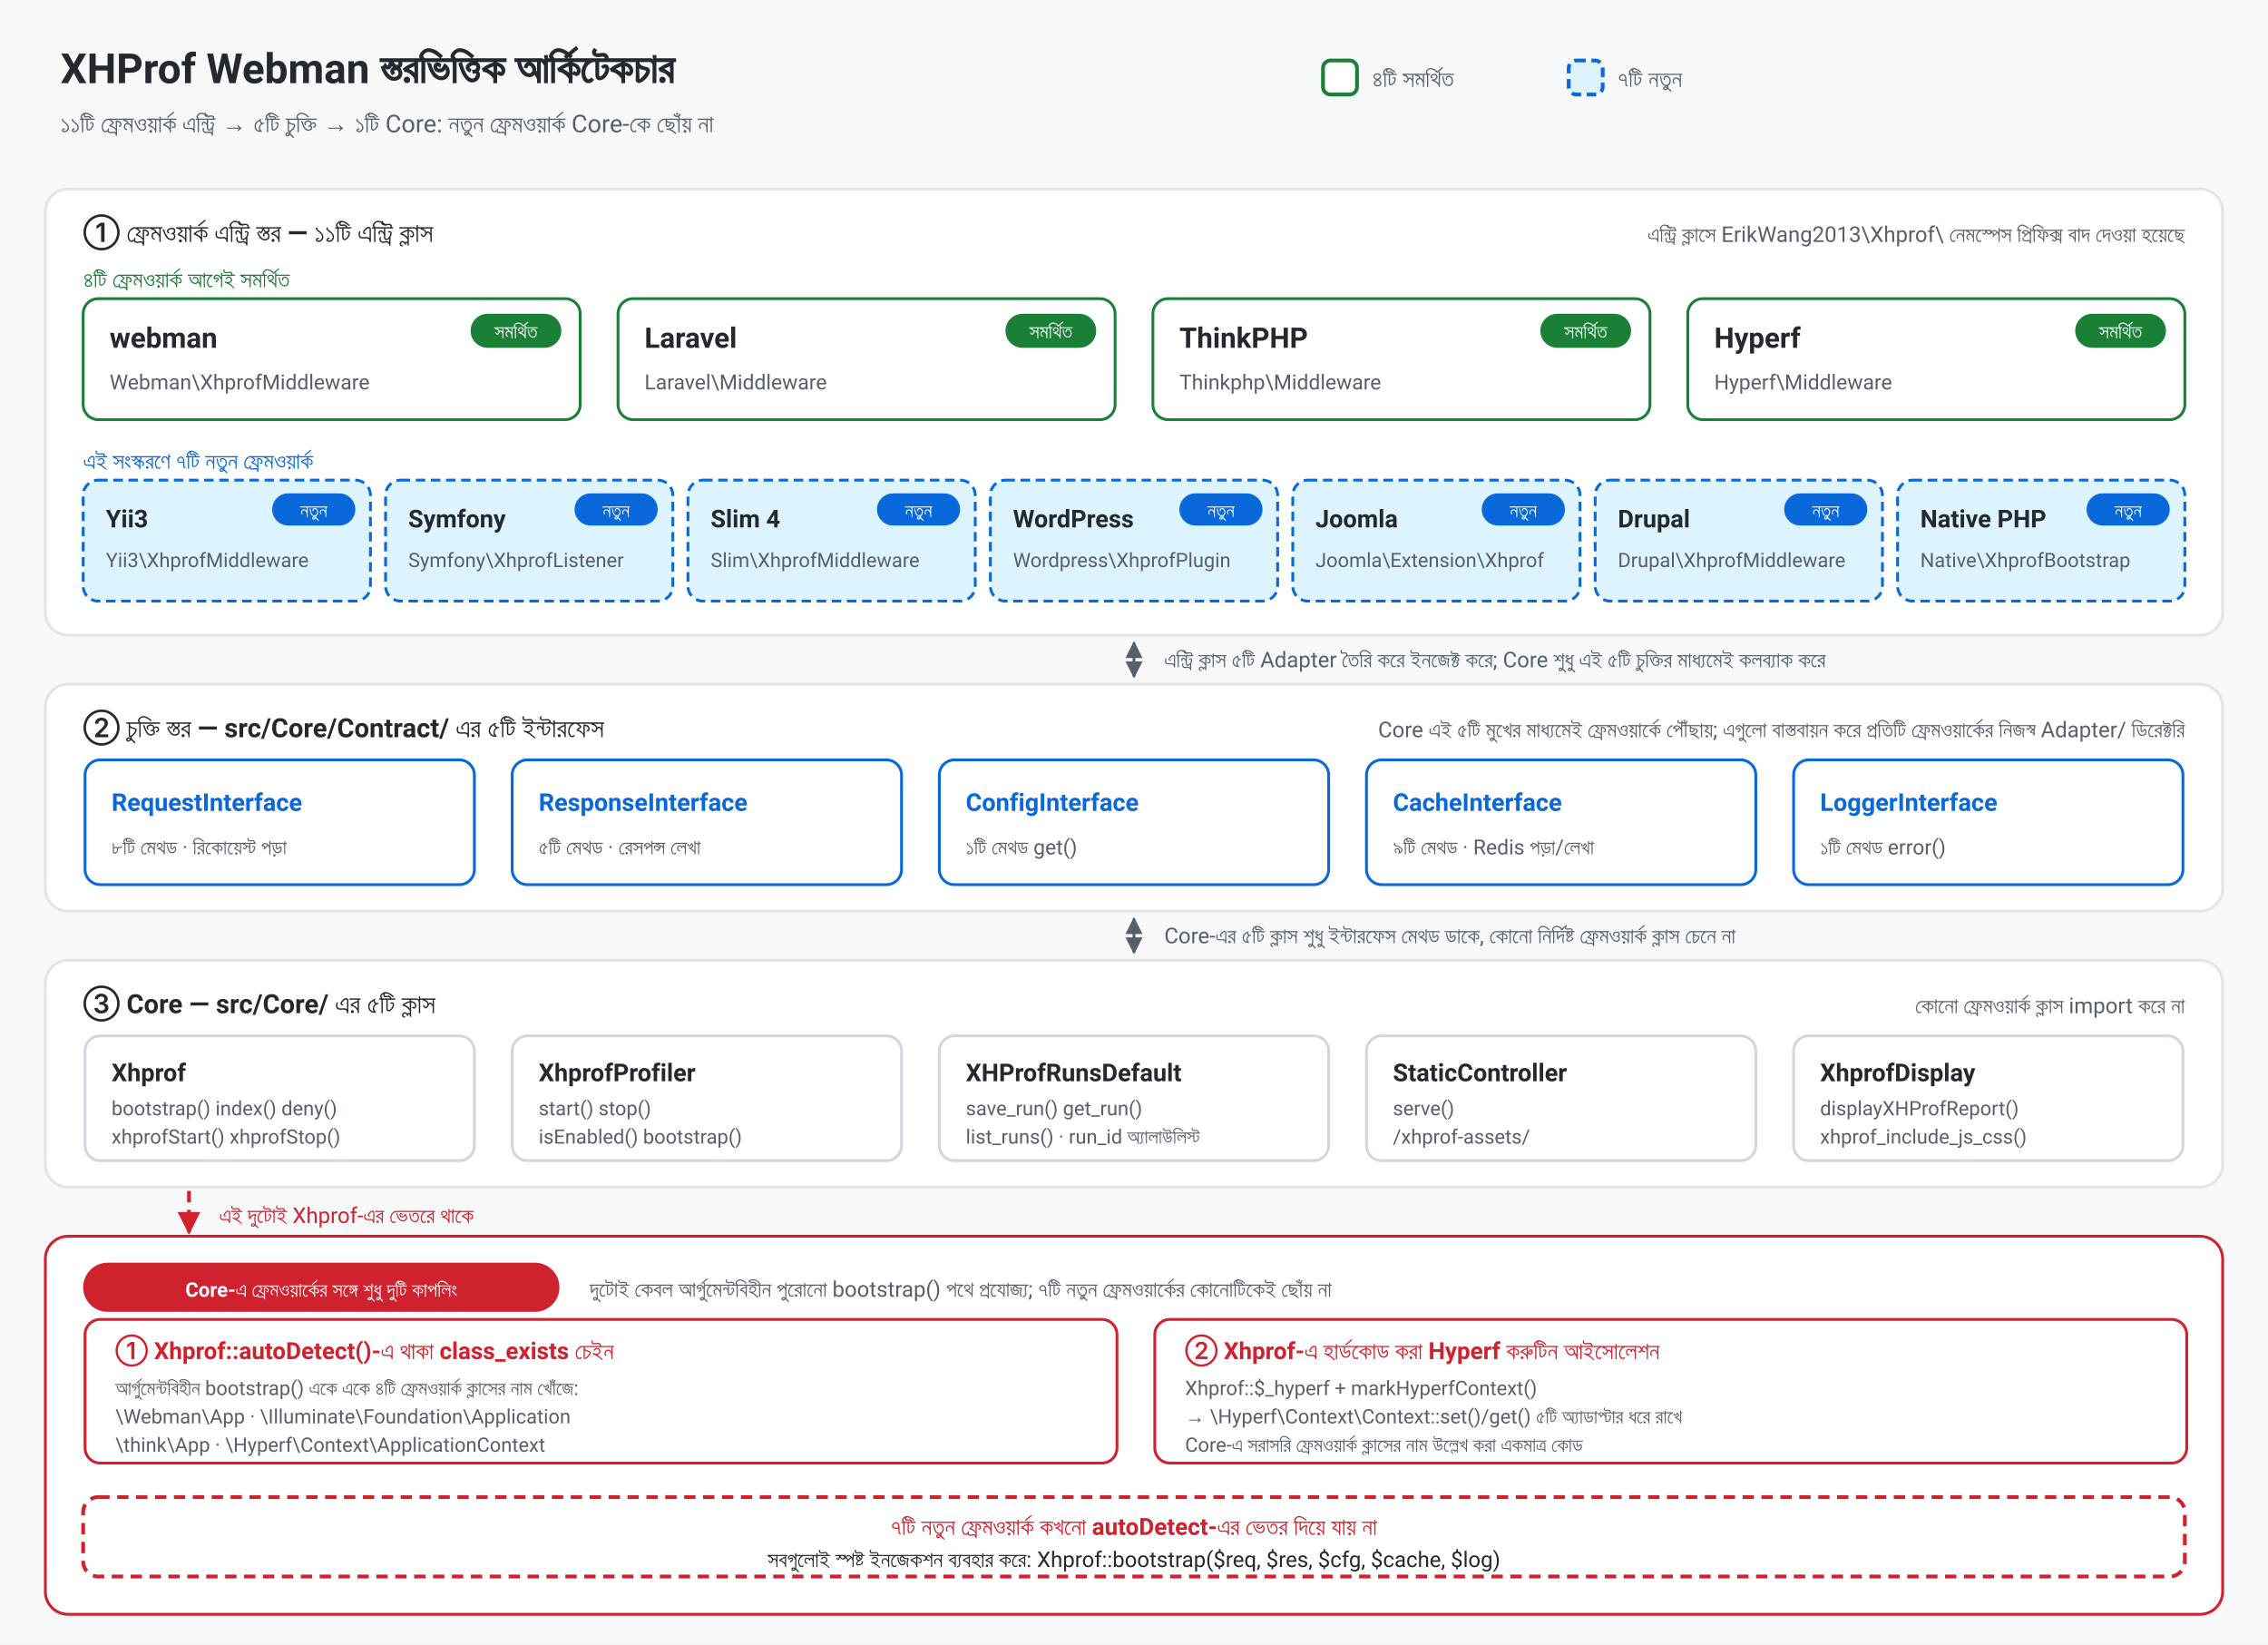
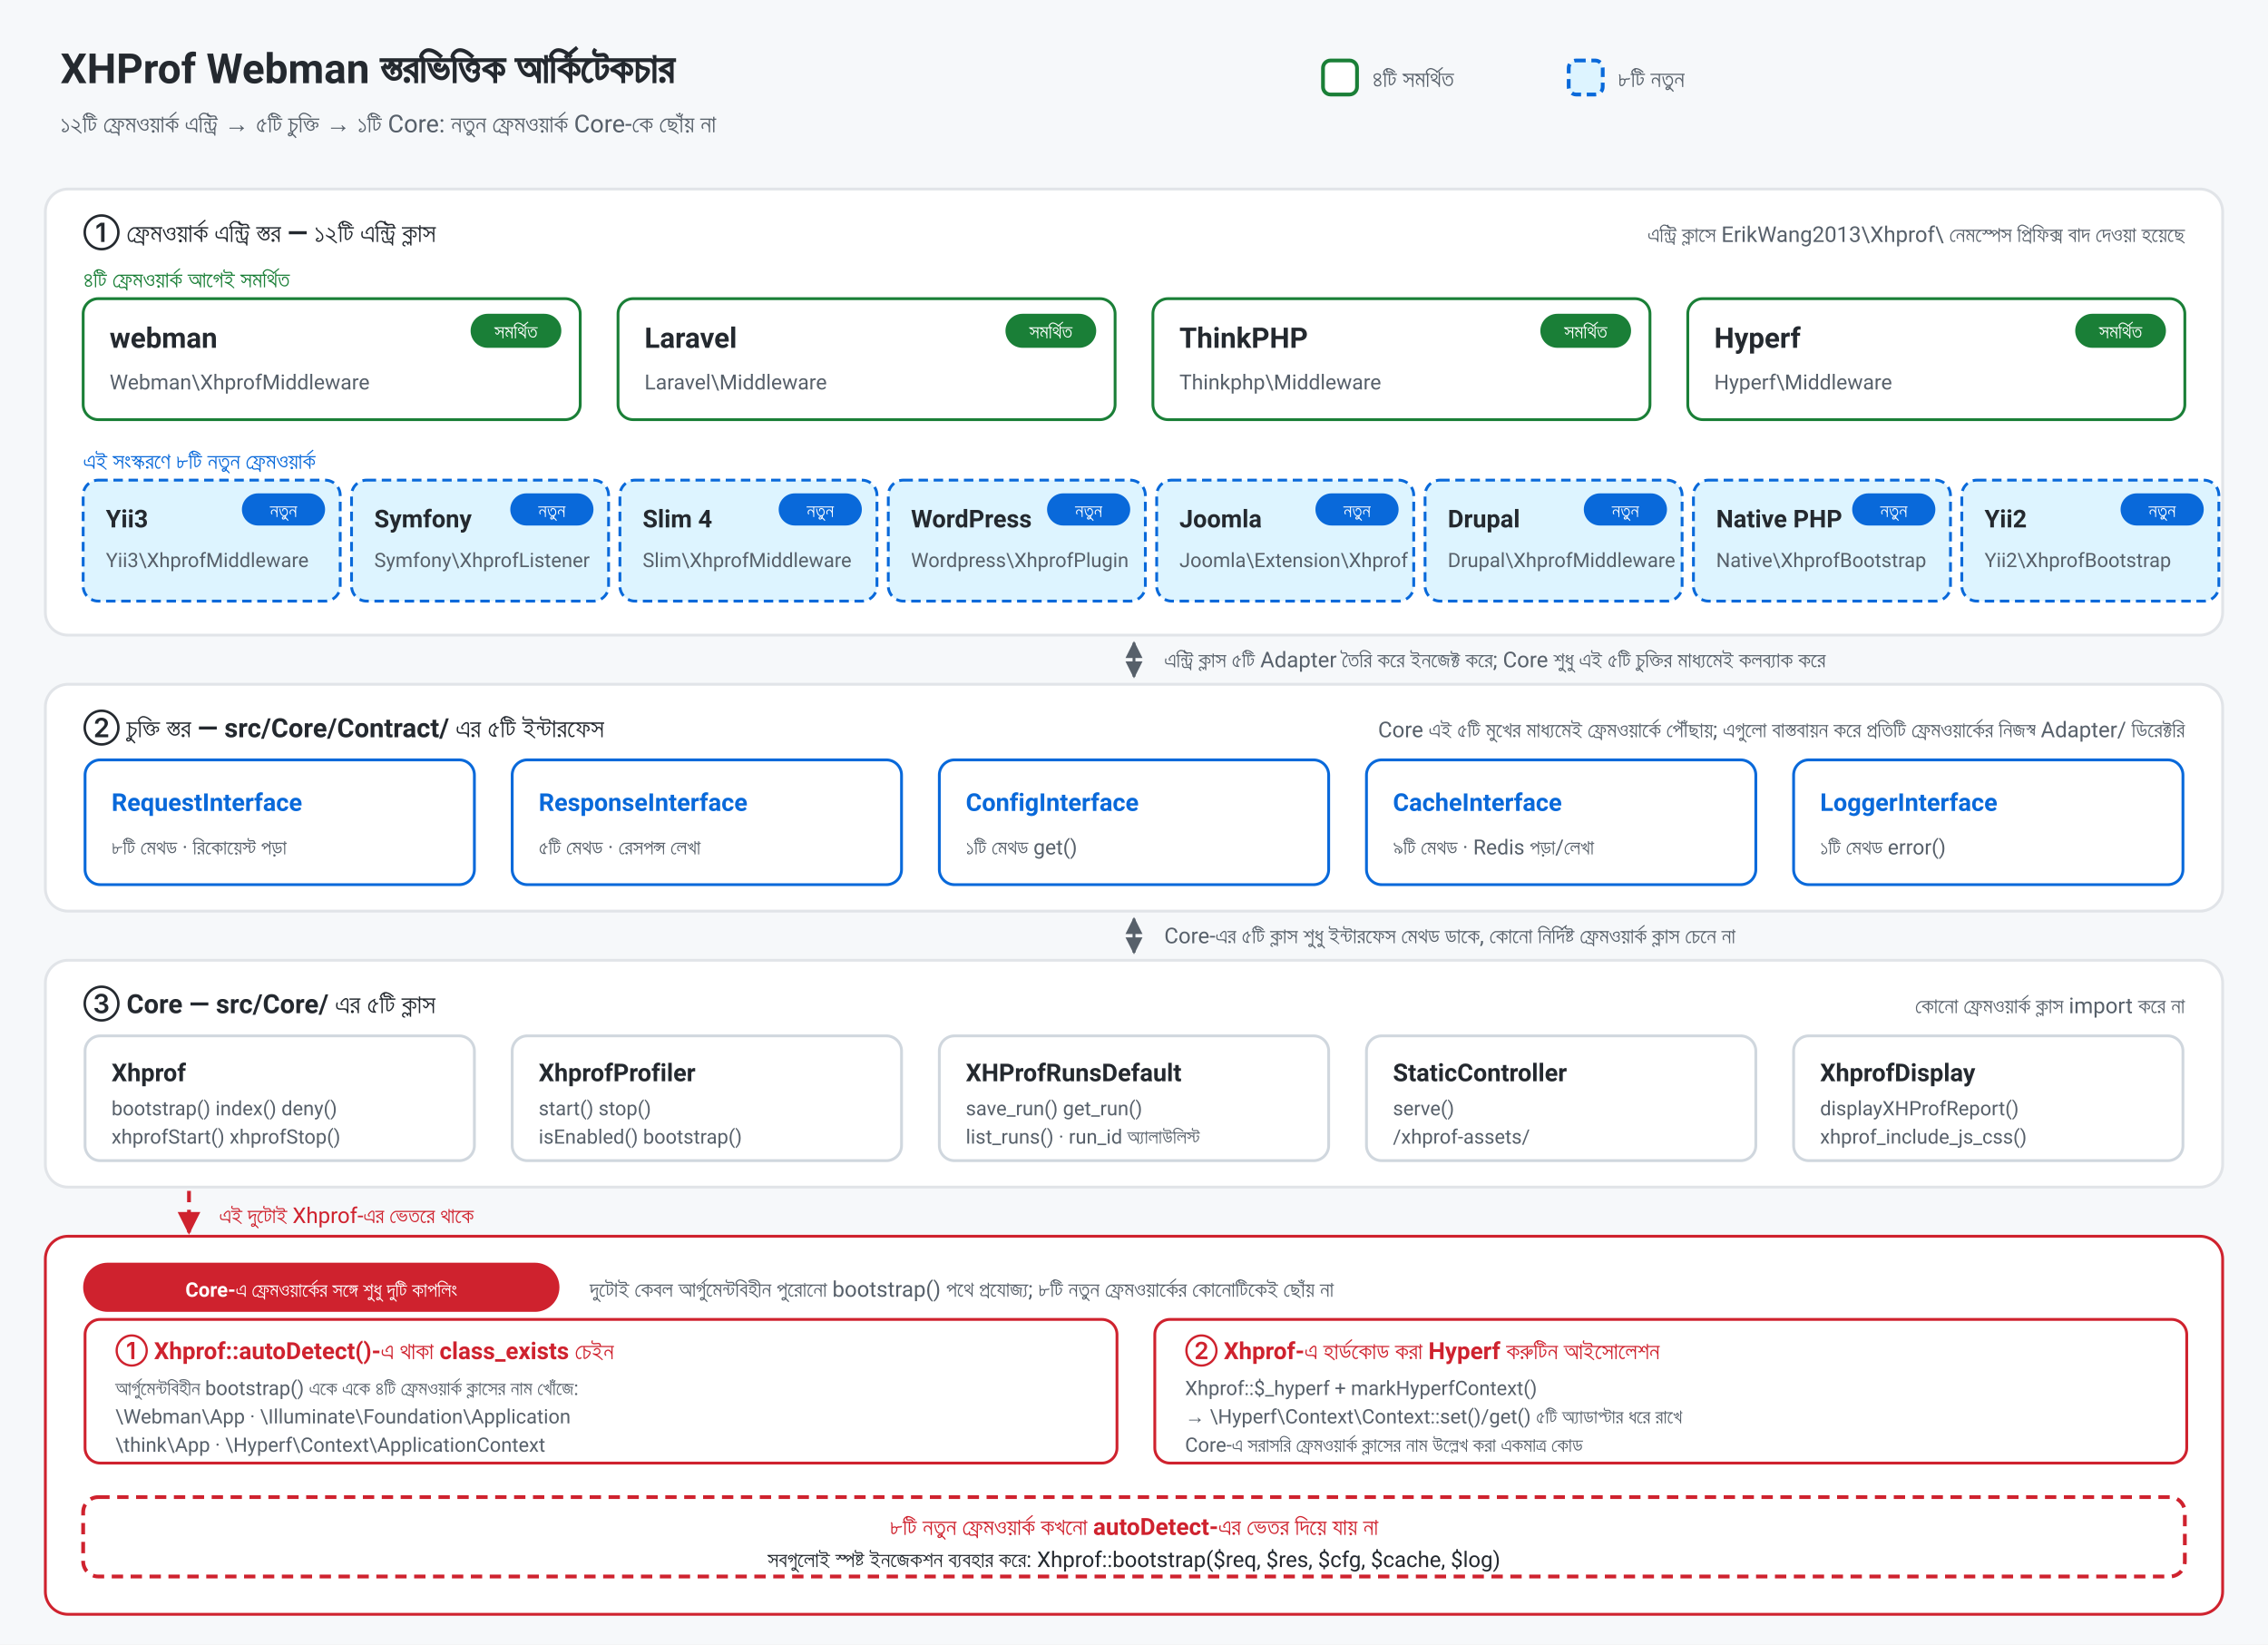
<svg xmlns="http://www.w3.org/2000/svg" viewBox="0 0 1200 870" width="1200" height="870" role="img" font-family="-apple-system, BlinkMacSystemFont, &quot;Segoe UI&quot;, Roboto, &quot;Helvetica Neue&quot;, Arial, &quot;Noto Sans SC&quot;, &quot;PingFang SC&quot;, &quot;Microsoft YaHei&quot;, sans-serif">
  <defs>
    <marker id="arrow" viewBox="0 0 10 10" refX="9" refY="5" markerWidth="6" markerHeight="6" orient="auto-start-reverse">
      <path d="M0,0 L10,5 L0,10 z" fill="#57606a" />
    </marker>
    <marker id="arrow-red" viewBox="0 0 10 10" refX="9" refY="5" markerWidth="6" markerHeight="6" orient="auto-start-reverse">
      <path d="M0,0 L10,5 L0,10 z" fill="#cf222e" />
    </marker>
  </defs>
  <rect x="0" y="0" width="1200" height="870" fill="#f6f8fa" />
  <text x="32" y="44" font-size="22" font-weight="700" fill="#24292f">XHProf Webman স্তরভিত্তিক আর্কিটেকচার</text>
-   <text x="32" y="70" font-size="13" fill="#57606a">১১টি ফ্রেমওয়ার্ক এন্ট্রি → ৫টি চুক্তি → ১টি Core: নতুন ফ্রেমওয়ার্ক Core-কে ছোঁয় না</text>
+   <text x="32" y="70" font-size="13" fill="#57606a">১২টি ফ্রেমওয়ার্ক এন্ট্রি → ৫টি চুক্তি → ১টি Core: নতুন ফ্রেমওয়ার্ক Core-কে ছোঁয় না</text>
  <rect x="700" y="32" width="18" height="18" rx="4" fill="#ffffff" stroke="#1a7f37" stroke-width="2" />
  <text x="726" y="46" font-size="12.5" fill="#57606a">৪টি সমর্থিত</text>
  <rect x="830" y="32" width="18" height="18" rx="4" fill="#ddf4ff" stroke="#0969da" stroke-width="2" stroke-dasharray="5 3" />
-   <text x="856" y="46" font-size="12.5" fill="#57606a">৭টি নতুন</text>
+   <text x="856" y="46" font-size="12.5" fill="#57606a">৮টি নতুন</text>
  <rect x="24" y="100" width="1152" height="236" rx="12" fill="#ffffff" stroke="#e1e4e8" stroke-width="1.5" />
-   <text x="44" y="128" font-size="14" font-weight="600" fill="#24292f">① ফ্রেমওয়ার্ক এন্ট্রি স্তর — ১১টি এন্ট্রি ক্লাস</text>
+   <text x="44" y="128" font-size="14" font-weight="600" fill="#24292f">① ফ্রেমওয়ার্ক এন্ট্রি স্তর — ১২টি এন্ট্রি ক্লাস</text>
  <text x="1156" y="128" font-size="11.5" fill="#57606a" text-anchor="end">এন্ট্রি ক্লাসে ErikWang2013\Xhprof\ নেমস্পেস প্রিফিক্স বাদ দেওয়া হয়েছে</text>
  <text x="44" y="152" font-size="12" font-weight="600" fill="#1a7f37">৪টি ফ্রেমওয়ার্ক আগেই সমর্থিত</text>
  <rect x="44" y="158" width="263" height="64" rx="8" fill="#ffffff" stroke="#1a7f37" stroke-width="1.5" />
  <text x="58" y="184" font-size="15" font-weight="600" fill="#24292f">webman</text>
  <text x="58" y="206" font-size="11" fill="#57606a">Webman\XhprofMiddleware</text>
  <rect x="249" y="166" width="48" height="18" rx="9" fill="#1a7f37" />
  <text x="273" y="179" font-size="10.5" fill="#ffffff" text-anchor="middle">সমর্থিত</text>
  <rect x="327" y="158" width="263" height="64" rx="8" fill="#ffffff" stroke="#1a7f37" stroke-width="1.5" />
  <text x="341" y="184" font-size="15" font-weight="600" fill="#24292f">Laravel</text>
  <text x="341" y="206" font-size="11" fill="#57606a">Laravel\Middleware</text>
  <rect x="532" y="166" width="48" height="18" rx="9" fill="#1a7f37" />
  <text x="556" y="179" font-size="10.5" fill="#ffffff" text-anchor="middle">সমর্থিত</text>
  <rect x="610" y="158" width="263" height="64" rx="8" fill="#ffffff" stroke="#1a7f37" stroke-width="1.5" />
  <text x="624" y="184" font-size="15" font-weight="600" fill="#24292f">ThinkPHP</text>
  <text x="624" y="206" font-size="11" fill="#57606a">Thinkphp\Middleware</text>
  <rect x="815" y="166" width="48" height="18" rx="9" fill="#1a7f37" />
  <text x="839" y="179" font-size="10.5" fill="#ffffff" text-anchor="middle">সমর্থিত</text>
  <rect x="893" y="158" width="263" height="64" rx="8" fill="#ffffff" stroke="#1a7f37" stroke-width="1.5" />
  <text x="907" y="184" font-size="15" font-weight="600" fill="#24292f">Hyperf</text>
  <text x="907" y="206" font-size="11" fill="#57606a">Hyperf\Middleware</text>
  <rect x="1098" y="166" width="48" height="18" rx="9" fill="#1a7f37" />
  <text x="1122" y="179" font-size="10.5" fill="#ffffff" text-anchor="middle">সমর্থিত</text>
-   <text x="44" y="248" font-size="12" font-weight="600" fill="#0969da">এই সংস্করণে ৭টি নতুন ফ্রেমওয়ার্ক</text>
-   <rect x="44" y="254" width="152" height="64" rx="8" fill="#ddf4ff" stroke="#0969da" stroke-width="1.5" stroke-dasharray="5 3" />
+   <text x="44" y="248" font-size="12" font-weight="600" fill="#0969da">এই সংস্করণে ৮টি নতুন ফ্রেমওয়ার্ক</text>
+   <rect x="44" y="254" width="136" height="64" rx="8" fill="#ddf4ff" stroke="#0969da" stroke-width="1.5" stroke-dasharray="5 3" />
  <text x="56" y="279" font-size="13" font-weight="600" fill="#24292f">Yii3</text>
  <text x="56" y="300" font-size="10.5" fill="#57606a">Yii3\XhprofMiddleware</text>
-   <rect x="144" y="261" width="44" height="17" rx="8.5" fill="#0969da" />
-   <text x="166" y="273.5" font-size="10" fill="#ffffff" text-anchor="middle">নতুন</text>
-   <rect x="204" y="254" width="152" height="64" rx="8" fill="#ddf4ff" stroke="#0969da" stroke-width="1.5" stroke-dasharray="5 3" />
-   <text x="216" y="279" font-size="13" font-weight="600" fill="#24292f">Symfony</text>
-   <text x="216" y="300" font-size="10.5" fill="#57606a">Symfony\XhprofListener</text>
-   <rect x="304" y="261" width="44" height="17" rx="8.5" fill="#0969da" />
-   <text x="326" y="273.5" font-size="10" fill="#ffffff" text-anchor="middle">নতুন</text>
-   <rect x="364" y="254" width="152" height="64" rx="8" fill="#ddf4ff" stroke="#0969da" stroke-width="1.5" stroke-dasharray="5 3" />
-   <text x="376" y="279" font-size="13" font-weight="600" fill="#24292f">Slim 4</text>
-   <text x="376" y="300" font-size="10.5" fill="#57606a">Slim\XhprofMiddleware</text>
-   <rect x="464" y="261" width="44" height="17" rx="8.5" fill="#0969da" />
-   <text x="486" y="273.5" font-size="10" fill="#ffffff" text-anchor="middle">নতুন</text>
-   <rect x="524" y="254" width="152" height="64" rx="8" fill="#ddf4ff" stroke="#0969da" stroke-width="1.5" stroke-dasharray="5 3" />
-   <text x="536" y="279" font-size="13" font-weight="600" fill="#24292f">WordPress</text>
-   <text x="536" y="300" font-size="10.5" fill="#57606a">Wordpress\XhprofPlugin</text>
-   <rect x="624" y="261" width="44" height="17" rx="8.5" fill="#0969da" />
-   <text x="646" y="273.5" font-size="10" fill="#ffffff" text-anchor="middle">নতুন</text>
-   <rect x="684" y="254" width="152" height="64" rx="8" fill="#ddf4ff" stroke="#0969da" stroke-width="1.5" stroke-dasharray="5 3" />
-   <text x="696" y="279" font-size="13" font-weight="600" fill="#24292f">Joomla</text>
-   <text x="696" y="300" font-size="10.5" fill="#57606a">Joomla\Extension\Xhprof</text>
-   <rect x="784" y="261" width="44" height="17" rx="8.5" fill="#0969da" />
-   <text x="806" y="273.5" font-size="10" fill="#ffffff" text-anchor="middle">নতুন</text>
-   <rect x="844" y="254" width="152" height="64" rx="8" fill="#ddf4ff" stroke="#0969da" stroke-width="1.5" stroke-dasharray="5 3" />
-   <text x="856" y="279" font-size="13" font-weight="600" fill="#24292f">Drupal</text>
-   <text x="856" y="300" font-size="10.5" fill="#57606a">Drupal\XhprofMiddleware</text>
-   <rect x="944" y="261" width="44" height="17" rx="8.5" fill="#0969da" />
-   <text x="966" y="273.5" font-size="10" fill="#ffffff" text-anchor="middle">নতুন</text>
+   <rect x="128" y="261" width="44" height="17" rx="8.5" fill="#0969da" />
+   <text x="150" y="273.5" font-size="10" fill="#ffffff" text-anchor="middle">নতুন</text>
+   <rect x="186" y="254" width="136" height="64" rx="8" fill="#ddf4ff" stroke="#0969da" stroke-width="1.5" stroke-dasharray="5 3" />
+   <text x="198" y="279" font-size="13" font-weight="600" fill="#24292f">Symfony</text>
+   <text x="198" y="300" font-size="10.5" fill="#57606a">Symfony\XhprofListener</text>
+   <rect x="270" y="261" width="44" height="17" rx="8.5" fill="#0969da" />
+   <text x="292" y="273.5" font-size="10" fill="#ffffff" text-anchor="middle">নতুন</text>
+   <rect x="328" y="254" width="136" height="64" rx="8" fill="#ddf4ff" stroke="#0969da" stroke-width="1.5" stroke-dasharray="5 3" />
+   <text x="340" y="279" font-size="13" font-weight="600" fill="#24292f">Slim 4</text>
+   <text x="340" y="300" font-size="10.5" fill="#57606a">Slim\XhprofMiddleware</text>
+   <rect x="412" y="261" width="44" height="17" rx="8.5" fill="#0969da" />
+   <text x="434" y="273.5" font-size="10" fill="#ffffff" text-anchor="middle">নতুন</text>
+   <rect x="470" y="254" width="136" height="64" rx="8" fill="#ddf4ff" stroke="#0969da" stroke-width="1.5" stroke-dasharray="5 3" />
+   <text x="482" y="279" font-size="13" font-weight="600" fill="#24292f">WordPress</text>
+   <text x="482" y="300" font-size="10.5" fill="#57606a">Wordpress\XhprofPlugin</text>
+   <rect x="554" y="261" width="44" height="17" rx="8.5" fill="#0969da" />
+   <text x="576" y="273.5" font-size="10" fill="#ffffff" text-anchor="middle">নতুন</text>
+   <rect x="612" y="254" width="136" height="64" rx="8" fill="#ddf4ff" stroke="#0969da" stroke-width="1.5" stroke-dasharray="5 3" />
+   <text x="624" y="279" font-size="13" font-weight="600" fill="#24292f">Joomla</text>
+   <text x="624" y="300" font-size="10.5" fill="#57606a">Joomla\Extension\Xhprof</text>
+   <rect x="696" y="261" width="44" height="17" rx="8.5" fill="#0969da" />
+   <text x="718" y="273.5" font-size="10" fill="#ffffff" text-anchor="middle">নতুন</text>
+   <rect x="754" y="254" width="136" height="64" rx="8" fill="#ddf4ff" stroke="#0969da" stroke-width="1.5" stroke-dasharray="5 3" />
+   <text x="766" y="279" font-size="13" font-weight="600" fill="#24292f">Drupal</text>
+   <text x="766" y="300" font-size="10.5" fill="#57606a">Drupal\XhprofMiddleware</text>
+   <rect x="838" y="261" width="44" height="17" rx="8.5" fill="#0969da" />
+   <text x="860" y="273.5" font-size="10" fill="#ffffff" text-anchor="middle">নতুন</text>
  <line x1="600" y1="340" x2="600" y2="358" stroke="#57606a" stroke-width="1.5" marker-start="url(#arrow)" marker-end="url(#arrow)" />
  <text x="616" y="353" font-size="11.5" fill="#57606a">এন্ট্রি ক্লাস ৫টি Adapter তৈরি করে ইনজেক্ট করে; Core শুধু এই ৫টি চুক্তির মাধ্যমেই কলব্যাক করে</text>
  <rect x="24" y="362" width="1152" height="120" rx="12" fill="#ffffff" stroke="#e1e4e8" stroke-width="1.5" />
  <text x="44" y="390" font-size="14" font-weight="600" fill="#24292f">② চুক্তি স্তর — src/Core/Contract/ এর ৫টি ইন্টারফেস</text>
  <text x="1156" y="390" font-size="11.5" fill="#57606a" text-anchor="end">Core এই ৫টি মুখের মাধ্যমেই ফ্রেমওয়ার্কে পৌঁছায়; এগুলো বাস্তবায়ন করে প্রতিটি ফ্রেমওয়ার্কের নিজস্ব Adapter/ ডিরেক্টরি</text>
  <rect x="45" y="402" width="206" height="66" rx="8" fill="#ffffff" stroke="#0969da" stroke-width="1.5" />
  <text x="59" y="429" font-size="13" font-weight="600" fill="#0969da">RequestInterface</text>
  <text x="59" y="452" font-size="11" fill="#57606a">৮টি মেথড · রিকোয়েস্ট পড়া</text>
  <rect x="271" y="402" width="206" height="66" rx="8" fill="#ffffff" stroke="#0969da" stroke-width="1.5" />
  <text x="285" y="429" font-size="13" font-weight="600" fill="#0969da">ResponseInterface</text>
  <text x="285" y="452" font-size="11" fill="#57606a">৫টি মেথড · রেসপন্স লেখা</text>
  <rect x="497" y="402" width="206" height="66" rx="8" fill="#ffffff" stroke="#0969da" stroke-width="1.5" />
  <text x="511" y="429" font-size="13" font-weight="600" fill="#0969da">ConfigInterface</text>
  <text x="511" y="452" font-size="11" fill="#57606a">১টি মেথড get()</text>
  <rect x="723" y="402" width="206" height="66" rx="8" fill="#ffffff" stroke="#0969da" stroke-width="1.5" />
  <text x="737" y="429" font-size="13" font-weight="600" fill="#0969da">CacheInterface</text>
  <text x="737" y="452" font-size="11" fill="#57606a">৯টি মেথড · Redis পড়া/লেখা</text>
  <rect x="949" y="402" width="206" height="66" rx="8" fill="#ffffff" stroke="#0969da" stroke-width="1.5" />
  <text x="963" y="429" font-size="13" font-weight="600" fill="#0969da">LoggerInterface</text>
  <text x="963" y="452" font-size="11" fill="#57606a">১টি মেথড error()</text>
  <line x1="600" y1="486" x2="600" y2="504" stroke="#57606a" stroke-width="1.5" marker-start="url(#arrow)" marker-end="url(#arrow)" />
  <text x="616" y="499" font-size="11.5" fill="#57606a">Core-এর ৫টি ক্লাস শুধু ইন্টারফেস মেথড ডাকে, কোনো নির্দিষ্ট ফ্রেমওয়ার্ক ক্লাস চেনে না</text>
  <rect x="24" y="508" width="1152" height="120" rx="12" fill="#ffffff" stroke="#e1e4e8" stroke-width="1.5" />
  <text x="44" y="536" font-size="14" font-weight="600" fill="#24292f">③ Core — src/Core/ এর ৫টি ক্লাস</text>
  <text x="1156" y="536" font-size="11.5" fill="#57606a" text-anchor="end">কোনো ফ্রেমওয়ার্ক ক্লাস import করে না</text>
  <rect x="45" y="548" width="206" height="66" rx="8" fill="#ffffff" stroke="#d0d7de" stroke-width="1.5" />
  <text x="59" y="572" font-size="13" font-weight="600" fill="#24292f">Xhprof</text>
  <text x="59" y="590" font-size="10.5" fill="#57606a">bootstrap() index() deny()</text>
  <text x="59" y="605" font-size="10.5" fill="#57606a">xhprofStart() xhprofStop()</text>
  <rect x="271" y="548" width="206" height="66" rx="8" fill="#ffffff" stroke="#d0d7de" stroke-width="1.5" />
  <text x="285" y="572" font-size="13" font-weight="600" fill="#24292f">XhprofProfiler</text>
  <text x="285" y="590" font-size="10.5" fill="#57606a">start() stop()</text>
  <text x="285" y="605" font-size="10.5" fill="#57606a">isEnabled() bootstrap()</text>
  <rect x="497" y="548" width="206" height="66" rx="8" fill="#ffffff" stroke="#d0d7de" stroke-width="1.5" />
  <text x="511" y="572" font-size="13" font-weight="600" fill="#24292f">XHProfRunsDefault</text>
  <text x="511" y="590" font-size="10.5" fill="#57606a">save_run() get_run()</text>
  <text x="511" y="605" font-size="10.5" fill="#57606a">list_runs() · run_id অ্যালাউলিস্ট</text>
  <rect x="723" y="548" width="206" height="66" rx="8" fill="#ffffff" stroke="#d0d7de" stroke-width="1.5" />
  <text x="737" y="572" font-size="13" font-weight="600" fill="#24292f">StaticController</text>
  <text x="737" y="590" font-size="10.5" fill="#57606a">serve()</text>
  <text x="737" y="605" font-size="10.5" fill="#57606a">/xhprof-assets/</text>
  <rect x="949" y="548" width="206" height="66" rx="8" fill="#ffffff" stroke="#d0d7de" stroke-width="1.5" />
  <text x="963" y="572" font-size="13" font-weight="600" fill="#24292f">XhprofDisplay</text>
  <text x="963" y="590" font-size="10.5" fill="#57606a">displayXHProfReport()</text>
  <text x="963" y="605" font-size="10.5" fill="#57606a">xhprof_include_js_css()</text>
  <line x1="100" y1="630" x2="100" y2="652" stroke="#cf222e" stroke-width="2" stroke-dasharray="6 4" marker-end="url(#arrow-red)" />
  <text x="116" y="647" font-size="11.5" fill="#cf222e">এই দুটোই Xhprof-এর ভেতরে থাকে</text>
  <rect x="24" y="654" width="1152" height="200" rx="12" fill="#ffffff" stroke="#cf222e" stroke-width="1.5" />
  <rect x="44" y="668" width="252" height="26" rx="13" fill="#cf222e" />
  <text x="170" y="686" font-size="10.63" font-weight="600" fill="#ffffff" text-anchor="middle">Core-এ ফ্রেমওয়ার্কের সঙ্গে শুধু দুটি কাপলিং</text>
-   <text x="312" y="686" font-size="11.5" fill="#57606a">দুটোই কেবল আর্গুমেন্টবিহীন পুরোনো bootstrap() পথে প্রযোজ্য; ৭টি নতুন ফ্রেমওয়ার্কের কোনোটিকেই ছোঁয় না</text>
+   <text x="312" y="686" font-size="11.5" fill="#57606a">দুটোই কেবল আর্গুমেন্টবিহীন পুরোনো bootstrap() পথে প্রযোজ্য; ৮টি নতুন ফ্রেমওয়ার্কের কোনোটিকেই ছোঁয় না</text>
  <rect x="45" y="698" width="546" height="76" rx="8" fill="#ffffff" stroke="#cf222e" stroke-width="1.5" />
  <text x="61" y="719" font-size="12.5" font-weight="600" fill="#cf222e">① Xhprof::autoDetect()-এ থাকা class_exists চেইন</text>
  <text x="61" y="738" font-size="10.5" fill="#57606a">আর্গুমেন্টবিহীন bootstrap() একে একে ৪টি ফ্রেমওয়ার্ক ক্লাসের নাম খোঁজে:</text>
  <text x="61" y="753" font-size="10.5" fill="#57606a">\Webman\App · \Illuminate\Foundation\Application</text>
  <text x="61" y="768" font-size="10.5" fill="#57606a">\think\App · \Hyperf\Context\ApplicationContext</text>
  <rect x="611" y="698" width="546" height="76" rx="8" fill="#ffffff" stroke="#cf222e" stroke-width="1.5" />
  <text x="627" y="719" font-size="12.5" font-weight="600" fill="#cf222e">② Xhprof-এ হার্ডকোড করা Hyperf করুটিন আইসোলেশন</text>
  <text x="627" y="738" font-size="10.5" fill="#57606a">Xhprof::$_hyperf + markHyperfContext()</text>
  <text x="627" y="753" font-size="10.5" fill="#57606a">→ \Hyperf\Context\Context::set()/get() ৫টি অ্যাডাপ্টার ধরে রাখে</text>
  <text x="627" y="768" font-size="10.5" fill="#57606a">Core-এ সরাসরি ফ্রেমওয়ার্ক ক্লাসের নাম উল্লেখ করা একমাত্র কোড</text>
  <rect x="44" y="792" width="1112" height="42" rx="8" fill="#ffffff" stroke="#cf222e" stroke-width="2" stroke-dasharray="6 4" />
-   <text x="600" y="812" font-size="12.5" font-weight="600" fill="#cf222e" text-anchor="middle">৭টি নতুন ফ্রেমওয়ার্ক কখনো autoDetect-এর ভেতর দিয়ে যায় না</text>
+   <text x="600" y="812" font-size="12.5" font-weight="600" fill="#cf222e" text-anchor="middle">৮টি নতুন ফ্রেমওয়ার্ক কখনো autoDetect-এর ভেতর দিয়ে যায় না</text>
  <text x="600" y="829" font-size="11.5" fill="#24292f" text-anchor="middle">সবগুলোই স্পষ্ট ইনজেকশন ব্যবহার করে: Xhprof::bootstrap($req, $res, $cfg, $cache, $log)</text>
-   <rect x="1004" y="254" width="152" height="64" rx="8" fill="#ddf4ff" stroke="#0969da" stroke-width="1.5" stroke-dasharray="5 3" />
-   <text x="1016" y="279" font-size="13" font-weight="600" fill="#24292f">Native PHP</text>
-   <text x="1016" y="300" font-size="10.5" fill="#57606a">Native\XhprofBootstrap</text>
-   <rect x="1104" y="261" width="44" height="17" rx="8.5" fill="#0969da" />
-   <text x="1126" y="273.5" font-size="10" fill="#ffffff" text-anchor="middle">নতুন</text>
+   <rect x="896" y="254" width="136" height="64" rx="8" fill="#ddf4ff" stroke="#0969da" stroke-width="1.5" stroke-dasharray="5 3" />
+   <text x="908" y="279" font-size="13" font-weight="600" fill="#24292f">Native PHP</text>
+   <text x="908" y="300" font-size="10.5" fill="#57606a">Native\XhprofBootstrap</text>
+   <rect x="980" y="261" width="44" height="17" rx="8.5" fill="#0969da" />
+   <text x="1002" y="273.5" font-size="10" fill="#ffffff" text-anchor="middle">নতুন</text>
+   <rect x="1038" y="254" width="136" height="64" rx="8" fill="#ddf4ff" stroke="#0969da" stroke-width="1.5" stroke-dasharray="5 3" />
+   <text x="1050" y="279" font-size="13" font-weight="600" fill="#24292f">Yii2</text>
+   <text x="1050" y="300" font-size="10.5" fill="#57606a">Yii2\XhprofBootstrap</text>
+   <rect x="1122" y="261" width="44" height="17" rx="8.5" fill="#0969da" />
+   <text x="1144" y="273.5" font-size="10" fill="#ffffff" text-anchor="middle">নতুন</text>
</svg>
